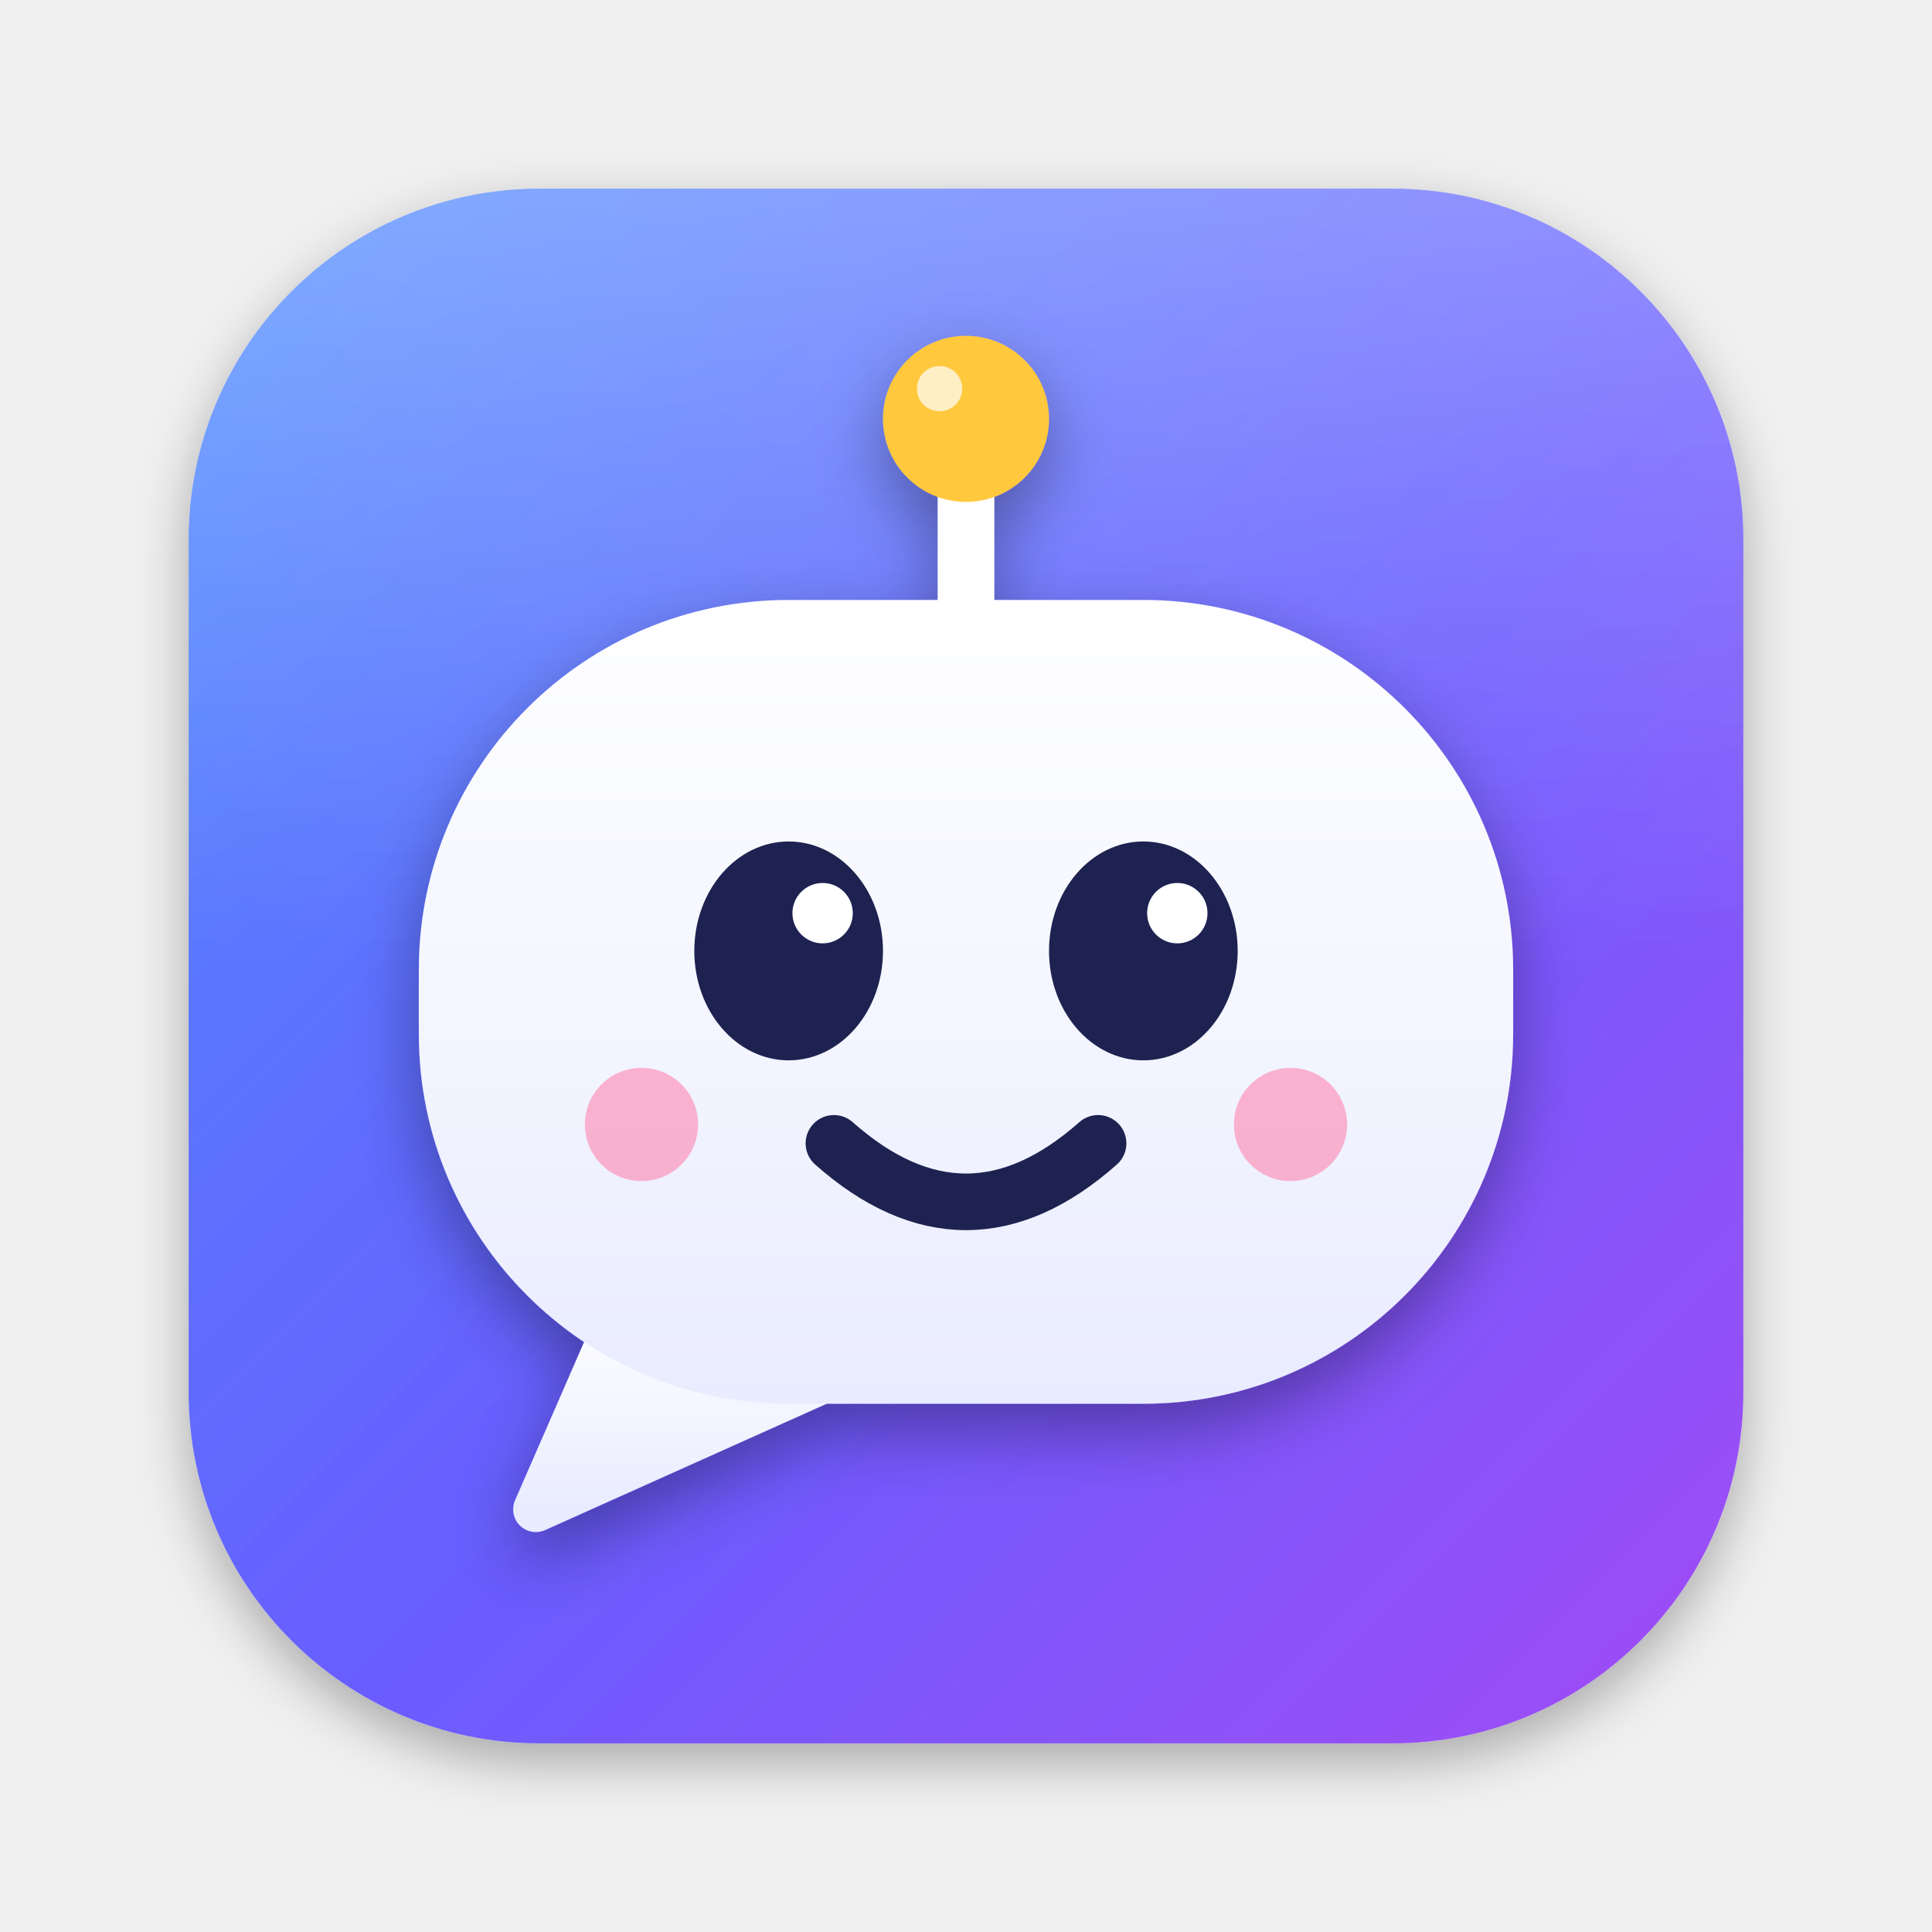
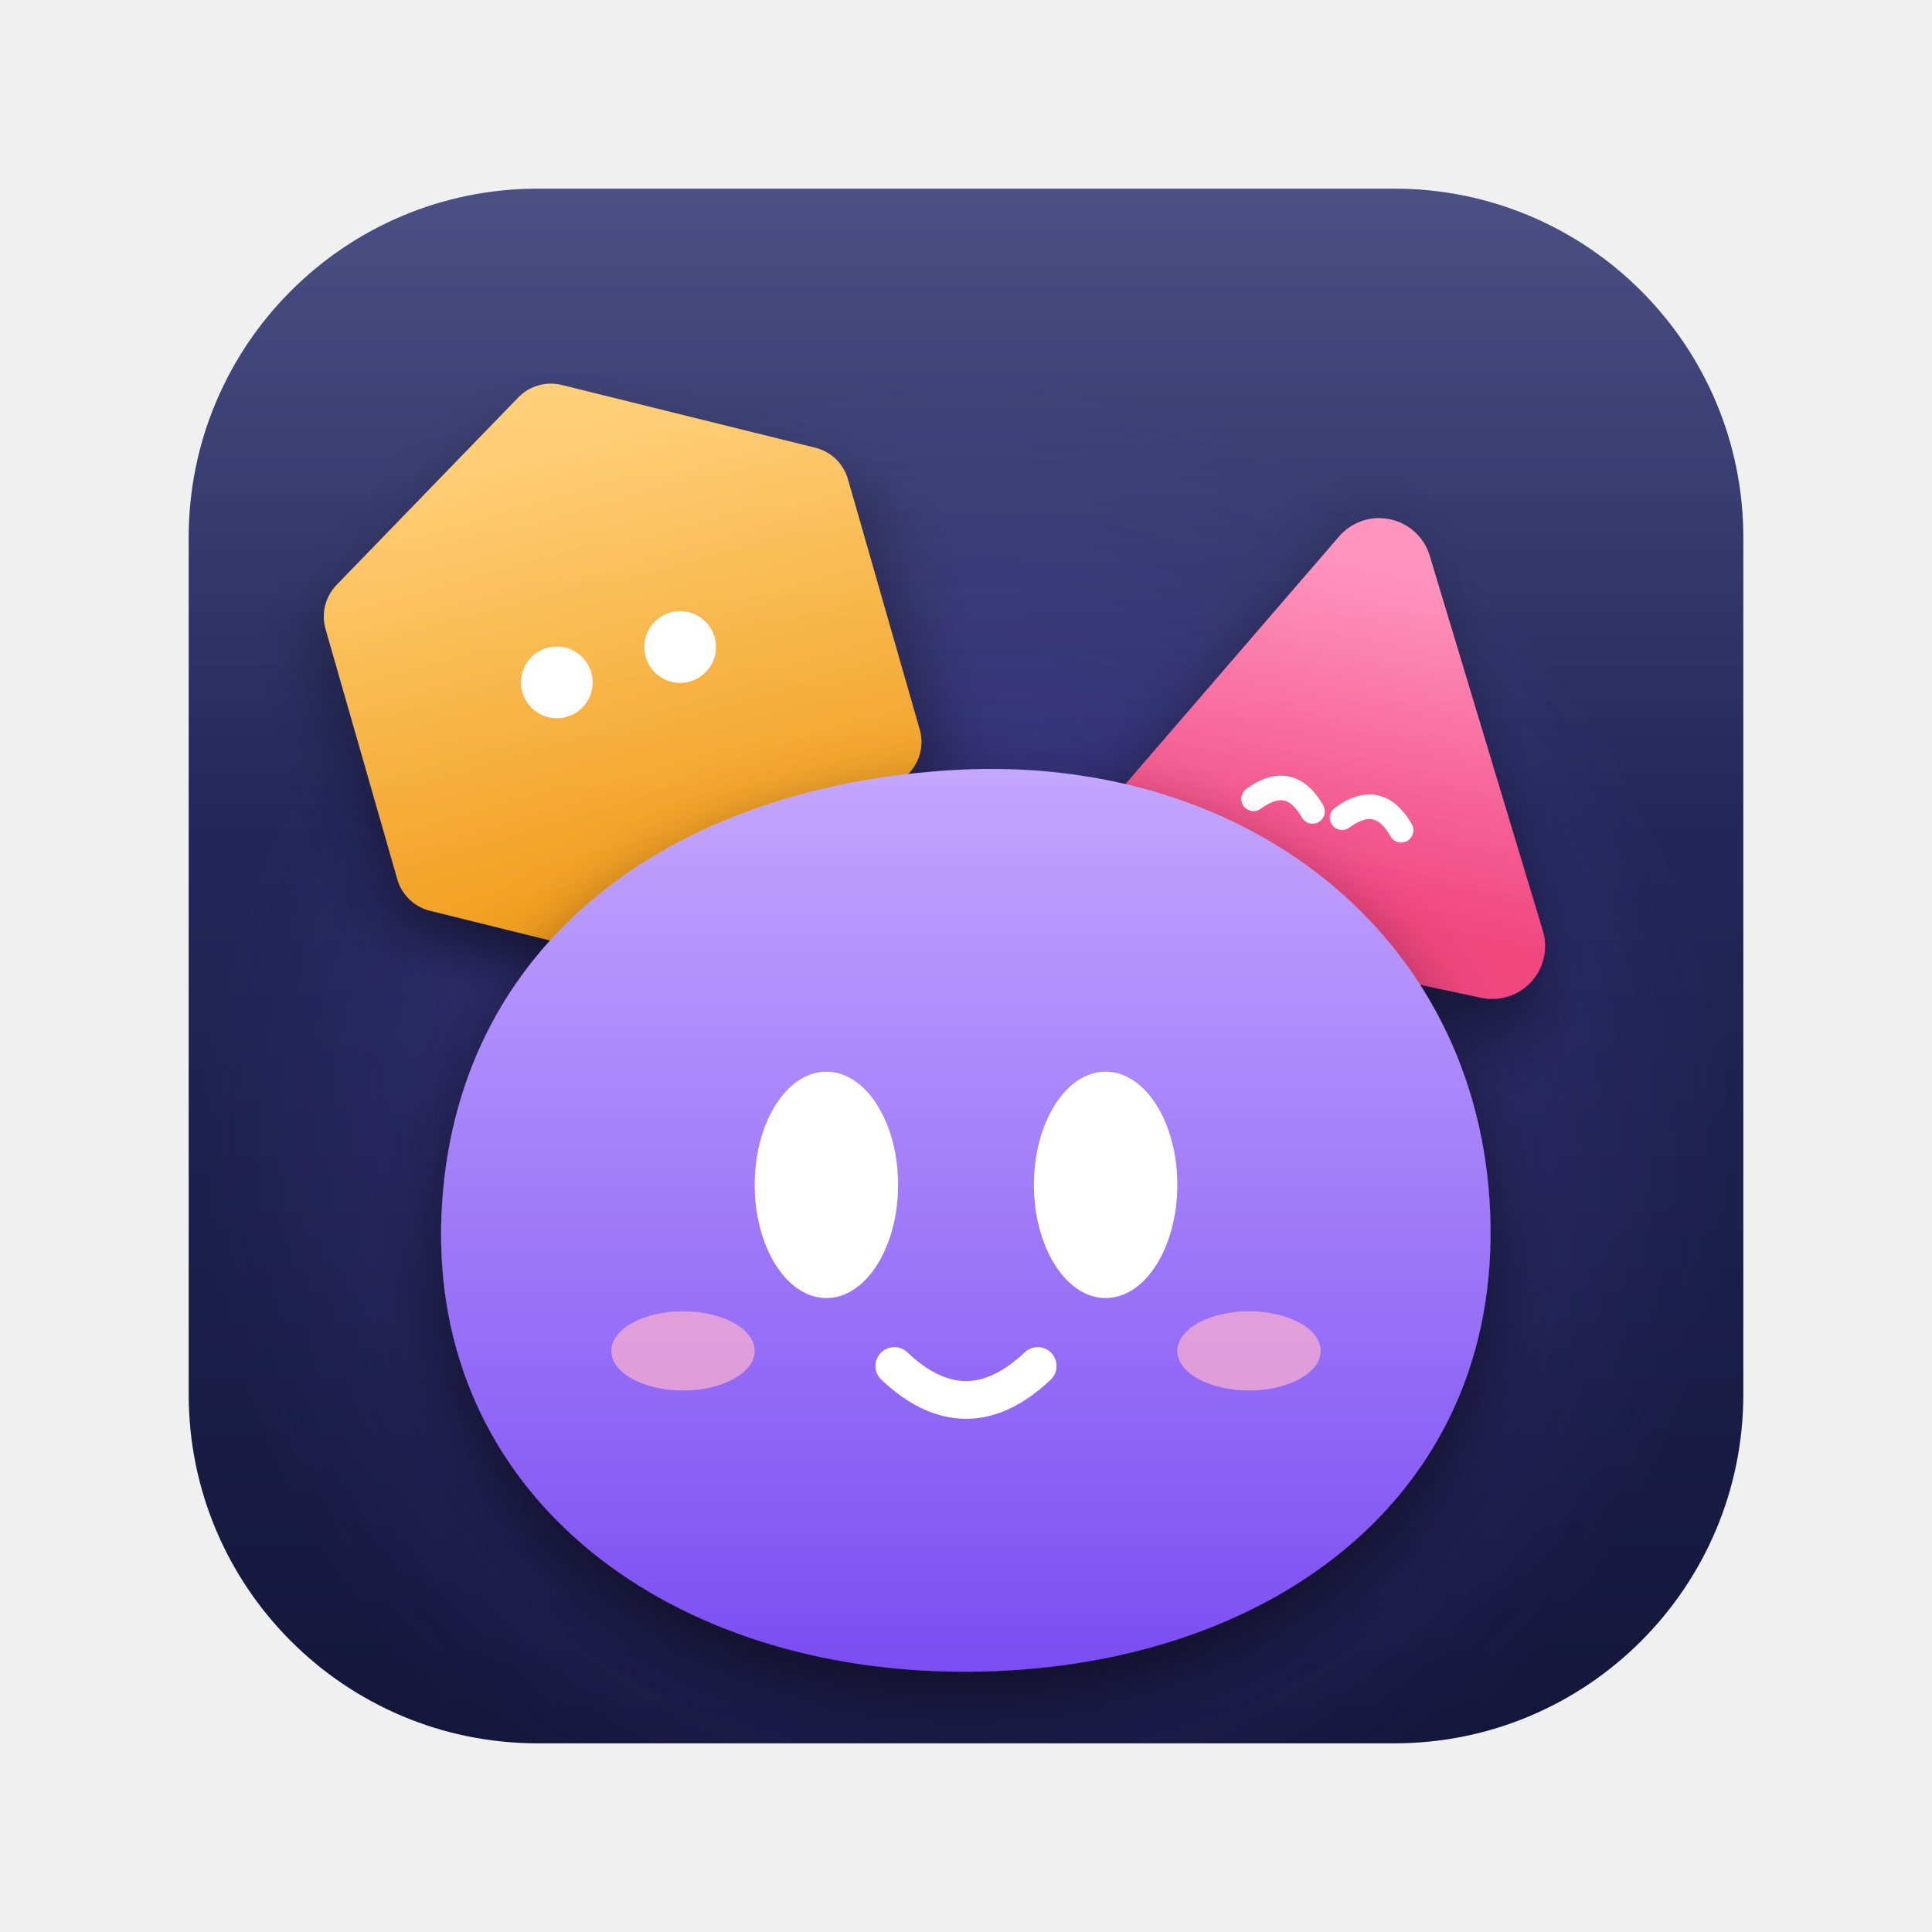
<svg xmlns="http://www.w3.org/2000/svg" width="1024" height="1024" viewBox="0 0 1024 1024">
  <defs>
-     <linearGradient id="bg" x1="0" y1="0" x2="1" y2="1">
-       <stop offset="0" stop-color="#4C8DFF" />
-       <stop offset="0.55" stop-color="#6A5CFF" />
-       <stop offset="1" stop-color="#A24CF5" />
+     <linearGradient id="tile" x1="0" y1="0" x2="0" y2="1">
+       <stop offset="0" stop-color="#2E3270" />
+       <stop offset="1" stop-color="#14163A" />
+     </linearGradient>
+     <radialGradient id="glow" cx="0.5" cy="0.62" r="0.5">
+       <stop offset="0" stop-color="#7C5CFF" stop-opacity="0.35" />
+       <stop offset="1" stop-color="#7C5CFF" stop-opacity="0" />
+     </radialGradient>
+     <linearGradient id="violet" x1="0" y1="0" x2="0" y2="1">
+       <stop offset="0" stop-color="#C3A6FF" />
+       <stop offset="1" stop-color="#7B4DF2" />
+     </linearGradient>
+     <linearGradient id="amber" x1="0" y1="0" x2="0" y2="1">
+       <stop offset="0" stop-color="#FFCB6B" />
+       <stop offset="1" stop-color="#F09A18" />
+     </linearGradient>
+     <linearGradient id="pink" x1="0" y1="0" x2="0" y2="1">
+       <stop offset="0" stop-color="#FF8DB9" />
+       <stop offset="1" stop-color="#F0467F" />
    </linearGradient>
    <linearGradient id="shine" x1="0" y1="0" x2="0" y2="1">
-       <stop offset="0" stop-color="#FFFFFF" stop-opacity="0.28" />
-       <stop offset="0.5" stop-color="#FFFFFF" stop-opacity="0" />
+       <stop offset="0" stop-color="#FFFFFF" stop-opacity="0.14" />
+       <stop offset="0.4" stop-color="#FFFFFF" stop-opacity="0" />
    </linearGradient>
-     <linearGradient id="bubble" x1="0" y1="0" x2="0" y2="1">
-       <stop offset="0" stop-color="#FFFFFF" />
-       <stop offset="1" stop-color="#E9ECFF" />
-     </linearGradient>
-     <filter id="shadow" x="-20%" y="-20%" width="140%" height="140%">
+     <filter id="drop" x="-20%" y="-20%" width="140%" height="150%">
      <feGaussianBlur in="SourceAlpha" stdDeviation="18" />
-       <feOffset dy="14" />
+       <feOffset dy="16" />
      <feComponentTransfer>
-         <feFuncA type="linear" slope="0.35" />
+         <feFuncA type="linear" slope="0.5" />
      </feComponentTransfer>
      <feMerge>
        <feMergeNode />
        <feMergeNode in="SourceGraphic" />
      </feMerge>
    </filter>
-     <filter id="tileShadow" x="-10%" y="-10%" width="120%" height="125%">
-       <feGaussianBlur in="SourceAlpha" stdDeviation="14" />
-       <feOffset dy="10" />
-       <feComponentTransfer>
-         <feFuncA type="linear" slope="0.3" />
-       </feComponentTransfer>
-       <feMerge>
-         <feMergeNode />
-         <feMergeNode in="SourceGraphic" />
-       </feMerge>
-     </filter>
+     <clipPath id="clip">
+       <rect x="100" y="100" width="824" height="824" rx="185" />
+     </clipPath>
  </defs>
-   <g filter="url(#tileShadow)">
-     <rect x="100" y="100" width="824" height="824" rx="186" fill="url(#bg)" />
-     <rect x="100" y="100" width="824" height="824" rx="186" fill="url(#shine)" />
+   <rect x="100" y="100" width="824" height="824" rx="185" fill="url(#tile)" />
+   <g clip-path="url(#clip)">
+     <rect x="100" y="100" width="824" height="824" fill="url(#glow)" />
+     <g transform="rotate(-16 330 360)" filter="url(#drop)">
+       <path d="M330 222 L450 291 L450 429 L330 498 L210 429 L210 291 Z" fill="url(#amber)" stroke="url(#amber)" stroke-width="48" stroke-linejoin="round" />
+       <circle cx="296" cy="352" r="19" fill="#FFFFFF" />
+       <circle cx="364" cy="352" r="19" fill="#FFFFFF" />
+     </g>
+     <g transform="rotate(12 706 420)" filter="url(#drop)">
+       <path d="M706 300 L806 482 L606 482 Z" fill="url(#pink)" stroke="url(#pink)" stroke-width="56" stroke-linejoin="round" />
+       <path d="M666 432 Q682 414 698 432" fill="none" stroke="#FFFFFF" stroke-width="13" stroke-linecap="round" />
+       <path d="M714 432 Q730 414 746 432" fill="none" stroke="#FFFFFF" stroke-width="13" stroke-linecap="round" />
+     </g>
+     <g filter="url(#drop)">
+       <path d="M508 408 C664 400 788 500 790 650 C792 800 664 888 506 886 C350 884 228 790 234 644 C240 500 356 416 508 408 Z" fill="url(#violet)" />
+     </g>
+     <ellipse cx="438" cy="628" rx="38" ry="60" fill="#FFFFFF" />
+     <ellipse cx="586" cy="628" rx="38" ry="60" fill="#FFFFFF" />
+     <ellipse cx="362" cy="716" rx="38" ry="21" fill="#FFB3CF" opacity="0.7" />
+     <ellipse cx="662" cy="716" rx="38" ry="21" fill="#FFB3CF" opacity="0.7" />
+     <path d="M474 724 Q512 760 550 724" fill="none" stroke="#FFFFFF" stroke-width="20" stroke-linecap="round" />
  </g>
-   <g filter="url(#shadow)">
-     <line x1="512" y1="330" x2="512" y2="246" stroke="#FFFFFF" stroke-width="30" stroke-linecap="round" />
-     <circle cx="512" cy="222" r="44" fill="#FFC83D" />
-     <circle cx="498" cy="206" r="12" fill="#FFFFFF" opacity="0.7" />
-     <path d="M 332 690 L 284 800 L 440 730 Z" fill="url(#bubble)" stroke="url(#bubble)" stroke-width="24" stroke-linejoin="round" />
-     <rect x="222" y="318" width="580" height="426" rx="196" fill="url(#bubble)" />
-   </g>
-   <ellipse cx="418" cy="504" rx="50" ry="58" fill="#1D2250" />
-   <ellipse cx="606" cy="504" rx="50" ry="58" fill="#1D2250" />
-   <circle cx="436" cy="484" r="16" fill="#FFFFFF" />
-   <circle cx="624" cy="484" r="16" fill="#FFFFFF" />
-   <circle cx="340" cy="596" r="30" fill="#FF7AA8" opacity="0.55" />
-   <circle cx="684" cy="596" r="30" fill="#FF7AA8" opacity="0.55" />
-   <path d="M 442 606 Q 512 668 582 606" fill="none" stroke="#1D2250" stroke-width="30" stroke-linecap="round" />
+   <rect x="100" y="100" width="824" height="824" rx="185" fill="url(#shine)" />
</svg>
